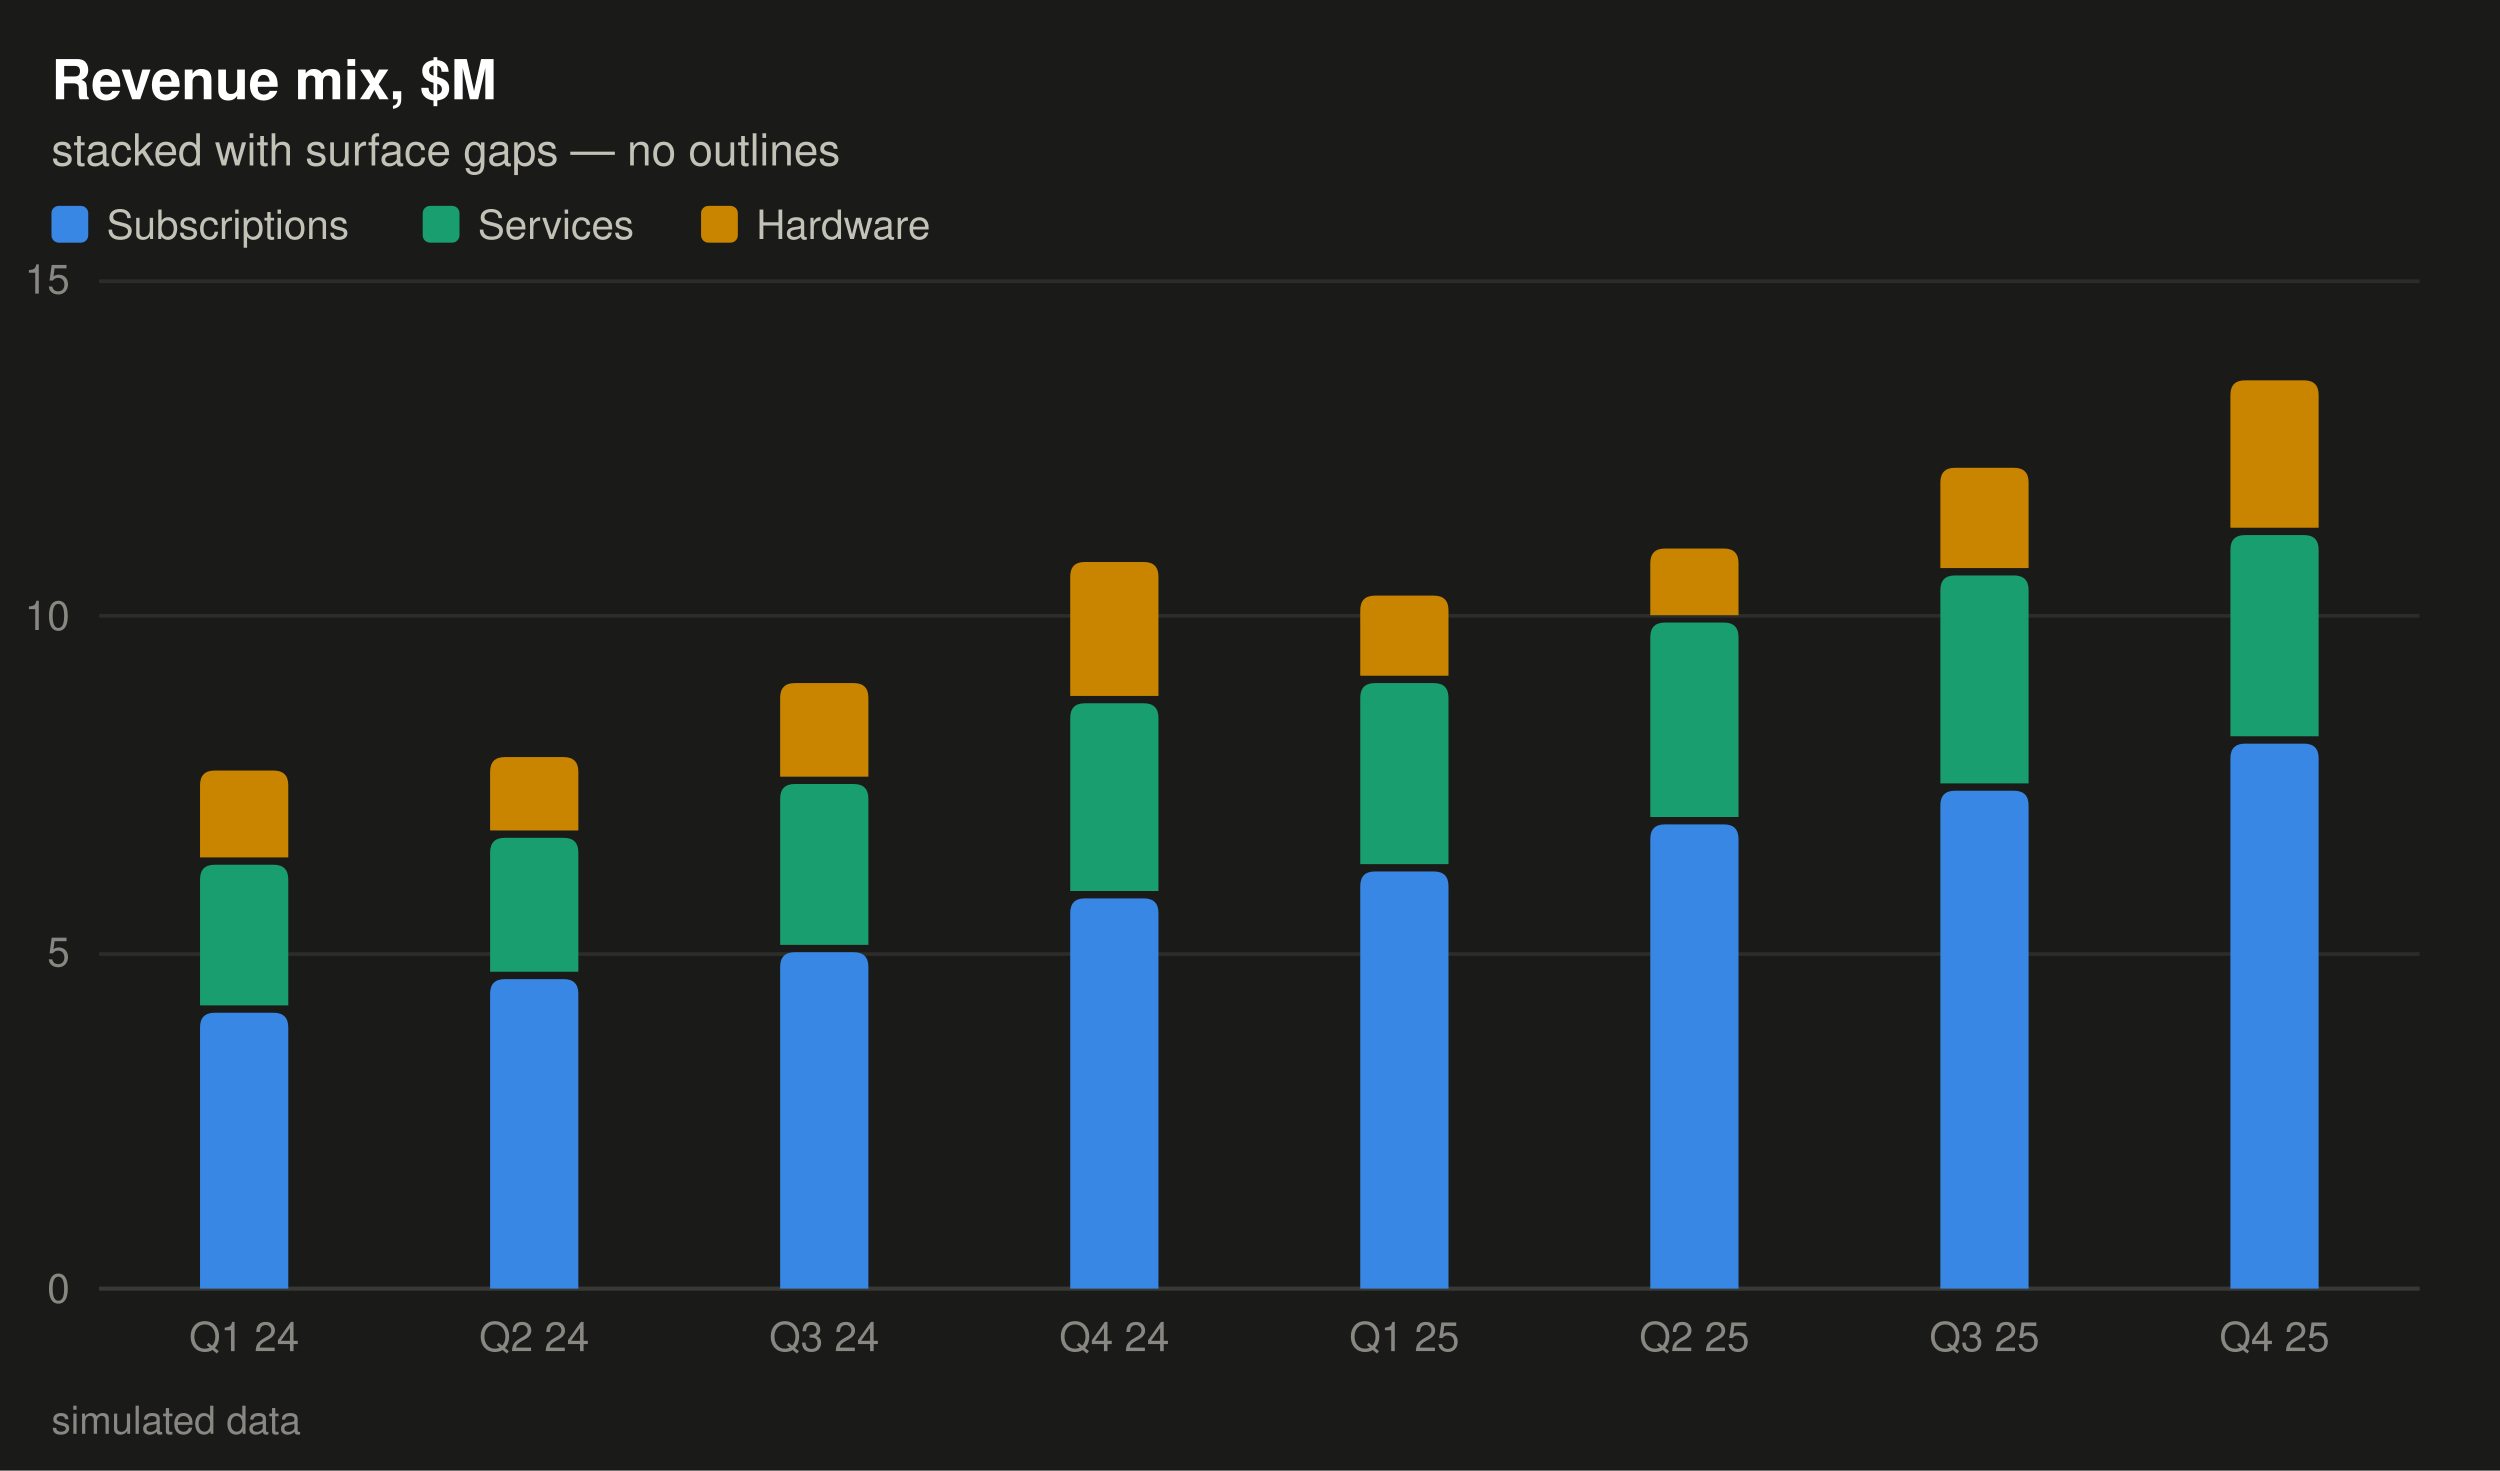
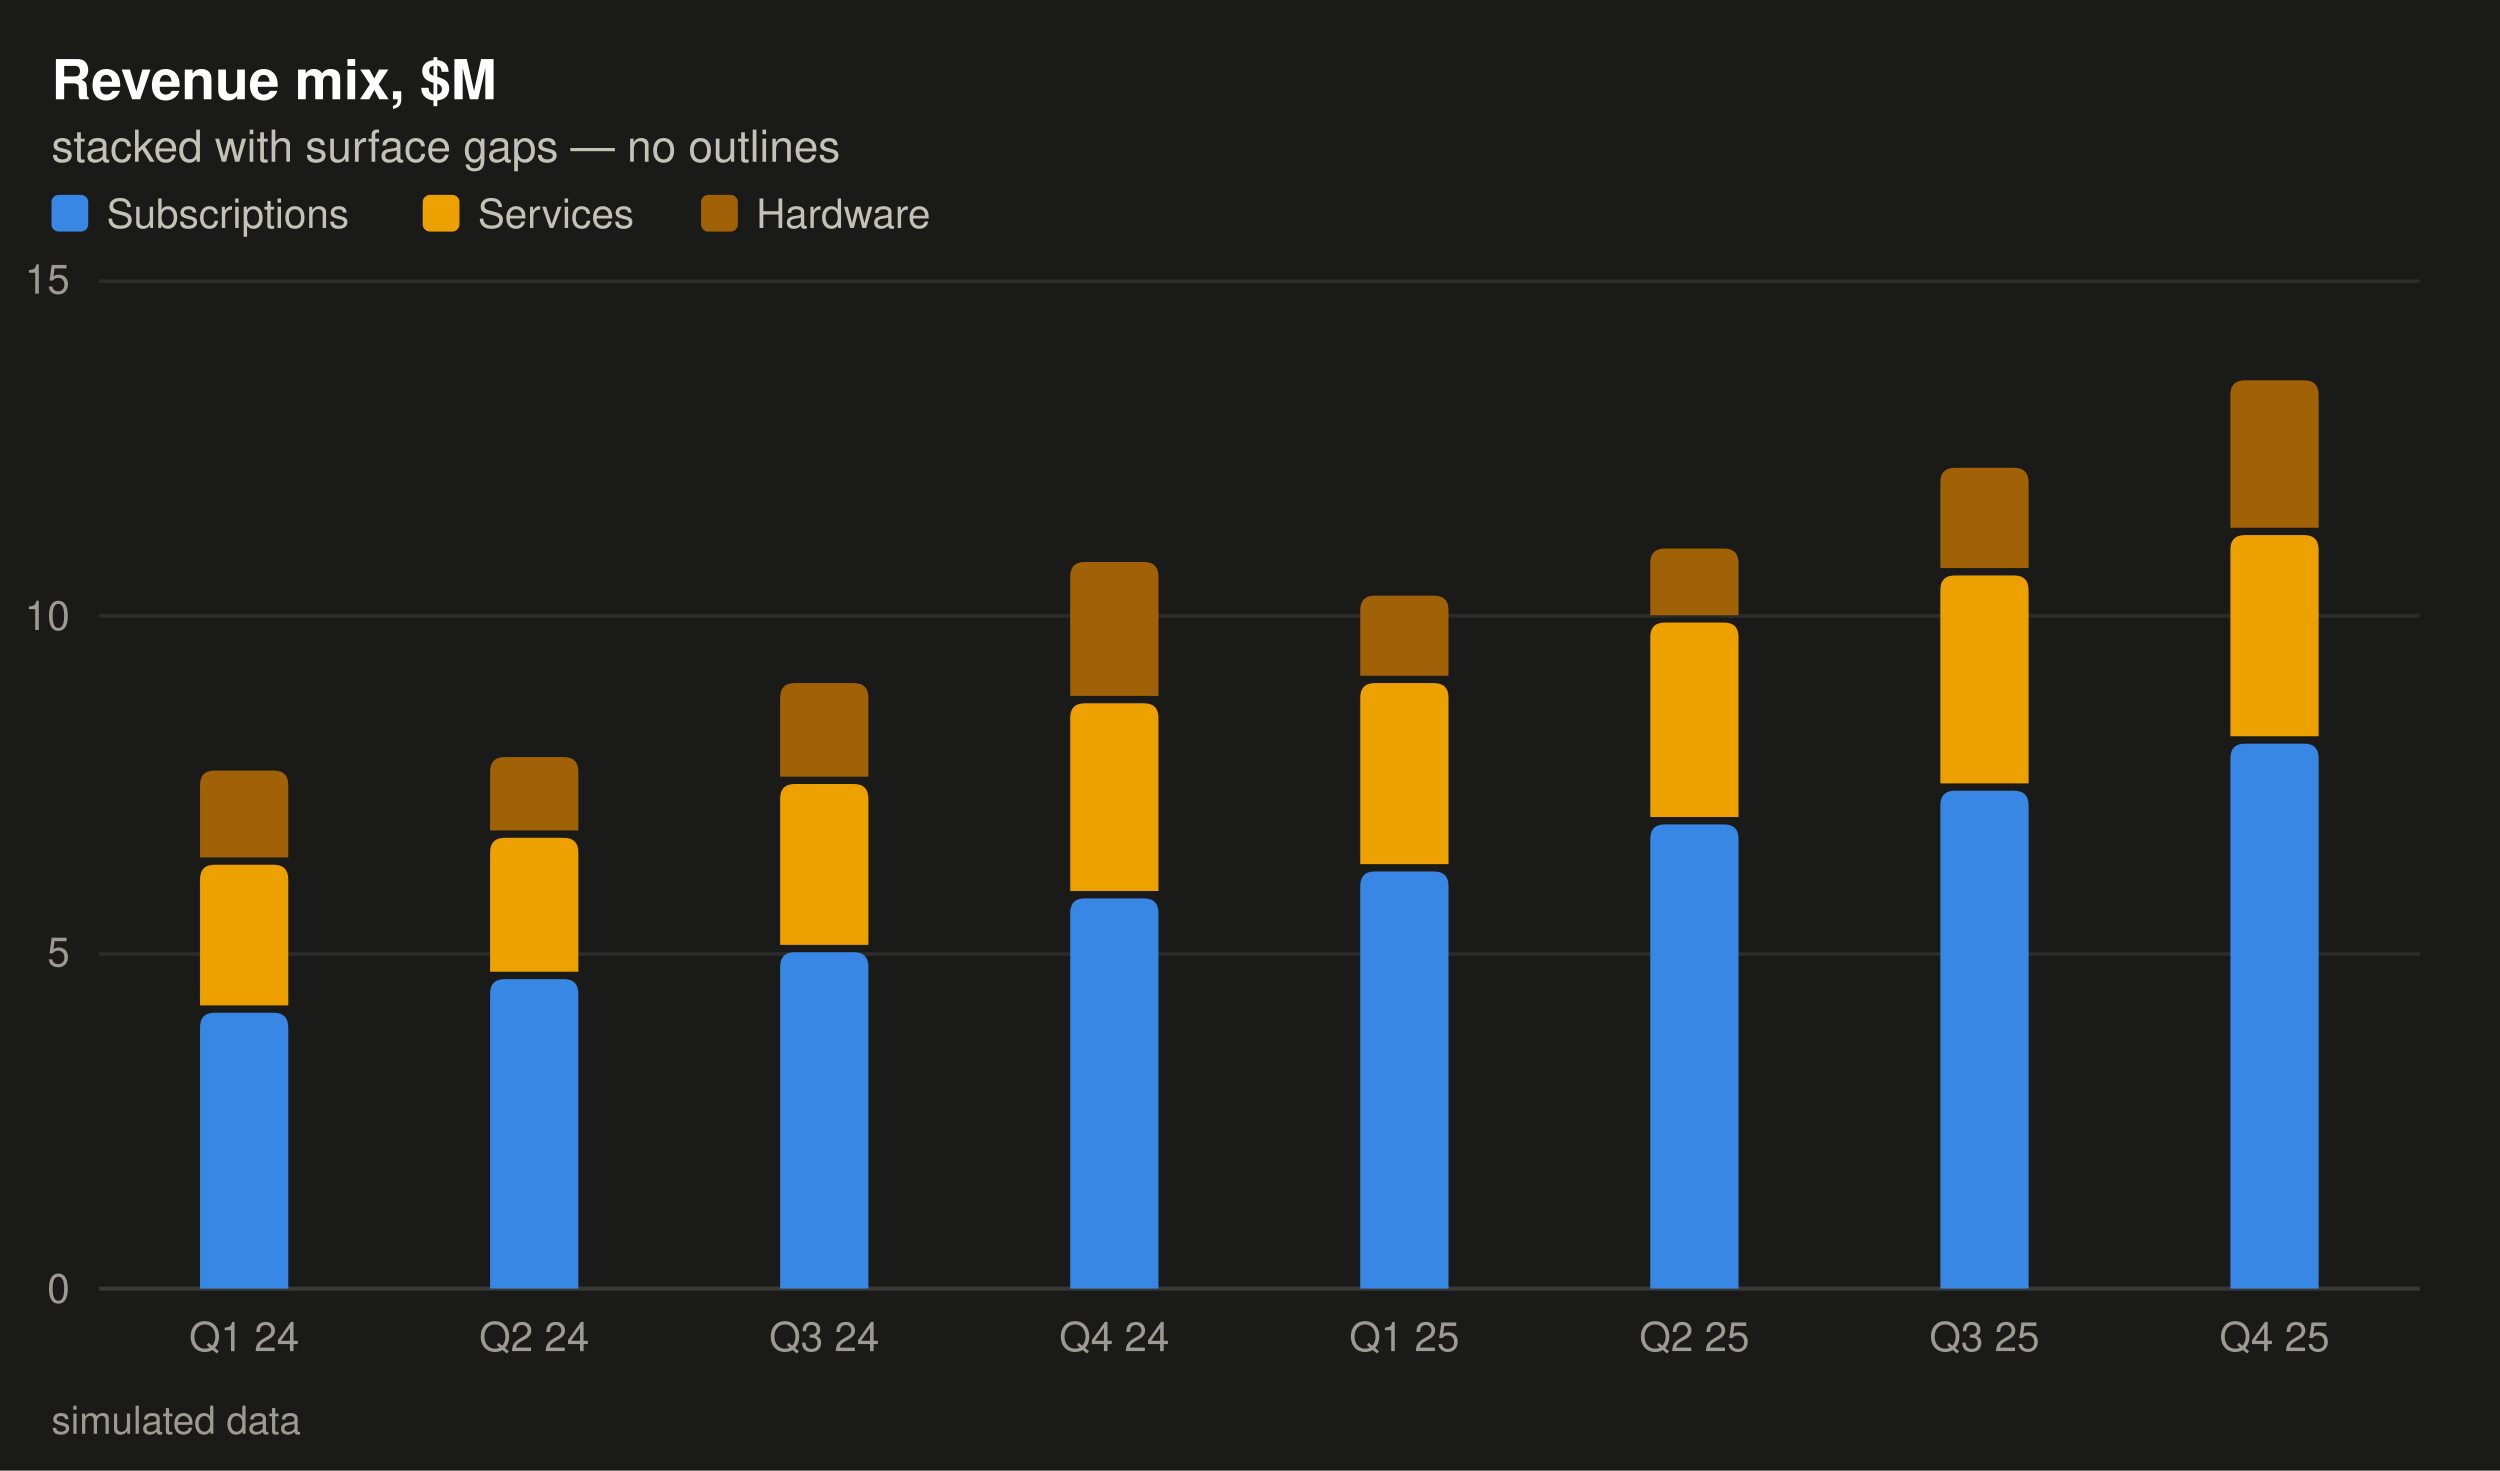
<svg xmlns="http://www.w3.org/2000/svg" viewBox="0 0 680 400" width="680" height="400" role="img" font-family="system-ui, -apple-system, &quot;Segoe UI&quot;, Helvetica, Arial, sans-serif">
  <rect x="0" y="0" width="680" height="400" fill="#1a1a19" />
  <line x1="26.97" x2="658.12" y1="350.5" y2="350.5" stroke="#383835" stroke-width="1" />
  <line x1="26.97" x2="658.12" y1="259.5" y2="259.5" stroke="#2c2c2a" stroke-width="1" />
  <line x1="26.97" x2="658.12" y1="167.5" y2="167.5" stroke="#2c2c2a" stroke-width="1" />
  <line x1="26.97" x2="658.12" y1="76.5" y2="76.5" stroke="#2c2c2a" stroke-width="1" />
  <line x1="26.97" x2="658.12" y1="350.5" y2="350.5" stroke="#383835" stroke-width="1" />
  <defs>
    <clipPath id="limnclip8">
-       <rect x="20.97" y="70" width="638.15" height="286.5" />
+       <rect x="20.97" y="70" width="643.15" height="286.5" />
    </clipPath>
  </defs>
  <g clip-path="url(#limnclip8)">
    <path d="M54.41 350.5 v-71.03 q0 -4 4 -4 h16 q4 0 4 4 v71.03 Z" fill="#3987e5" />
    <path d="M133.31 350.5 v-80.18 q0 -4 4 -4 h16 q4 0 4 4 v80.18 Z" fill="#3987e5" />
    <path d="M212.2 350.5 v-87.5 q0 -4 4 -4 h16 q4 0 4 4 v87.5 Z" fill="#3987e5" />
    <path d="M291.1 350.5 v-102.14 q0 -4 4 -4 h16 q4 0 4 4 v102.14 Z" fill="#3987e5" />
    <path d="M369.99 350.5 v-109.46 q0 -4 4 -4 h16 q4 0 4 4 v109.46 Z" fill="#3987e5" />
    <path d="M448.88 350.5 v-122.27 q0 -4 4 -4 h16 q4 0 4 4 v122.27 Z" fill="#3987e5" />
    <path d="M527.78 350.5 v-131.42 q0 -4 4 -4 h16 q4 0 4 4 v131.42 Z" fill="#3987e5" />
    <path d="M606.67 350.5 v-144.23 q0 -4 4 -4 h16 q4 0 4 4 v144.23 Z" fill="#3987e5" />
-     <path d="M54.41 273.47 v-34.26 q0 -4 4 -4 h16 q4 0 4 4 v34.26 Z" fill="#199e70" />
-     <path d="M133.31 264.32 v-32.43 q0 -4 4 -4 h16 q4 0 4 4 v32.43 Z" fill="#199e70" />
-     <path d="M212.2 257 v-39.75 q0 -4 4 -4 h16 q4 0 4 4 v39.75 Z" fill="#199e70" />
-     <path d="M291.1 242.36 v-47.07 q0 -4 4 -4 h16 q4 0 4 4 v47.07 Z" fill="#199e70" />
-     <path d="M369.99 235.04 v-45.24 q0 -4 4 -4 h16 q4 0 4 4 v45.24 Z" fill="#199e70" />
-     <path d="M448.88 222.23 v-48.9 q0 -4 4 -4 h16 q4 0 4 4 v48.9 Z" fill="#199e70" />
-     <path d="M527.78 213.08 v-52.56 q0 -4 4 -4 h16 q4 0 4 4 v52.56 Z" fill="#199e70" />
-     <path d="M606.67 200.27 v-50.73 q0 -4 4 -4 h16 q4 0 4 4 v50.73 Z" fill="#199e70" />
-     <path d="M54.41 233.21 v-19.62 q0 -4 4 -4 h16 q4 0 4 4 v19.62 Z" fill="#c98500" />
-     <path d="M133.31 225.89 v-15.96 q0 -4 4 -4 h16 q4 0 4 4 v15.96 Z" fill="#c98500" />
-     <path d="M212.2 211.25 v-21.45 q0 -4 4 -4 h16 q4 0 4 4 v21.45 Z" fill="#c98500" />
-     <path d="M291.1 189.29 v-32.43 q0 -4 4 -4 h16 q4 0 4 4 v32.43 Z" fill="#c98500" />
-     <path d="M369.99 183.8 v-17.79 q0 -4 4 -4 h16 q4 0 4 4 v17.79 Z" fill="#c98500" />
-     <path d="M448.88 167.33 v-14.13 q0 -4 4 -4 h16 q4 0 4 4 v14.13 Z" fill="#c98500" />
-     <path d="M527.78 154.52 v-23.28 q0 -4 4 -4 h16 q4 0 4 4 v23.28 Z" fill="#c98500" />
-     <path d="M606.67 143.54 v-36.09 q0 -4 4 -4 h16 q4 0 4 4 v36.09 Z" fill="#c98500" />
+     <path d="M54.41 273.47 v-34.26 q0 -4 4 -4 h16 q4 0 4 4 v34.26 Z" fill="#eda100" />
+     <path d="M133.31 264.32 v-32.43 q0 -4 4 -4 h16 q4 0 4 4 v32.43 Z" fill="#eda100" />
+     <path d="M212.2 257 v-39.75 q0 -4 4 -4 h16 q4 0 4 4 v39.75 Z" fill="#eda100" />
+     <path d="M291.1 242.36 v-47.07 q0 -4 4 -4 h16 q4 0 4 4 v47.07 Z" fill="#eda100" />
+     <path d="M369.99 235.04 v-45.24 q0 -4 4 -4 h16 q4 0 4 4 v45.24 Z" fill="#eda100" />
+     <path d="M448.88 222.23 v-48.9 q0 -4 4 -4 h16 q4 0 4 4 v48.9 Z" fill="#eda100" />
+     <path d="M527.78 213.08 v-52.56 q0 -4 4 -4 h16 q4 0 4 4 v52.56 Z" fill="#eda100" />
+     <path d="M606.67 200.27 v-50.73 q0 -4 4 -4 h16 q4 0 4 4 v50.73 Z" fill="#eda100" />
+     <path d="M54.41 233.21 v-19.62 q0 -4 4 -4 h16 q4 0 4 4 v19.62 Z" fill="#a16207" />
+     <path d="M133.31 225.89 v-15.96 q0 -4 4 -4 h16 q4 0 4 4 v15.96 Z" fill="#a16207" />
+     <path d="M212.2 211.25 v-21.45 q0 -4 4 -4 h16 q4 0 4 4 v21.45 Z" fill="#a16207" />
+     <path d="M291.1 189.29 v-32.43 q0 -4 4 -4 h16 q4 0 4 4 v32.43 Z" fill="#a16207" />
+     <path d="M369.99 183.8 v-17.79 q0 -4 4 -4 h16 q4 0 4 4 v17.79 Z" fill="#a16207" />
+     <path d="M448.88 167.33 v-14.13 q0 -4 4 -4 h16 q4 0 4 4 v14.13 Z" fill="#a16207" />
+     <path d="M527.78 154.52 v-23.28 q0 -4 4 -4 h16 q4 0 4 4 v23.28 Z" fill="#a16207" />
+     <path d="M606.67 143.54 v-36.09 q0 -4 4 -4 h16 q4 0 4 4 v36.09 Z" fill="#a16207" />
  </g>
-   <text x="18.97" y="350.5" dy="0.35em" text-anchor="end" style="font-variant-numeric: tabular-nums" font-size="11" fill="#898781">0</text>
-   <text x="18.97" y="259" dy="0.35em" text-anchor="end" style="font-variant-numeric: tabular-nums" font-size="11" fill="#898781">5</text>
-   <text x="18.97" y="167.5" dy="0.35em" text-anchor="end" style="font-variant-numeric: tabular-nums" font-size="11" fill="#898781">10</text>
-   <text x="18.97" y="76" dy="0.35em" text-anchor="end" style="font-variant-numeric: tabular-nums" font-size="11" fill="#898781">15</text>
-   <text x="66.41" y="367.5" text-anchor="middle" font-size="11" fill="#898781">Q1 24</text>
-   <text x="145.31" y="367.5" text-anchor="middle" font-size="11" fill="#898781">Q2 24</text>
-   <text x="224.2" y="367.5" text-anchor="middle" font-size="11" fill="#898781">Q3 24</text>
-   <text x="303.1" y="367.5" text-anchor="middle" font-size="11" fill="#898781">Q4 24</text>
-   <text x="381.99" y="367.5" text-anchor="middle" font-size="11" fill="#898781">Q1 25</text>
-   <text x="460.88" y="367.5" text-anchor="middle" font-size="11" fill="#898781">Q2 25</text>
-   <text x="539.78" y="367.5" text-anchor="middle" font-size="11" fill="#898781">Q3 25</text>
-   <text x="618.67" y="367.5" text-anchor="middle" font-size="11" fill="#898781">Q4 25</text>
+   <text x="18.97" y="350.5" dy="0.35em" text-anchor="end" style="font-variant-numeric: tabular-nums" font-size="11" fill="#9c9a93">0</text>
+   <text x="18.97" y="259" dy="0.35em" text-anchor="end" style="font-variant-numeric: tabular-nums" font-size="11" fill="#9c9a93">5</text>
+   <text x="18.97" y="167.5" dy="0.35em" text-anchor="end" style="font-variant-numeric: tabular-nums" font-size="11" fill="#9c9a93">10</text>
+   <text x="18.97" y="76" dy="0.35em" text-anchor="end" style="font-variant-numeric: tabular-nums" font-size="11" fill="#9c9a93">15</text>
+   <text x="66.41" y="367.5" text-anchor="middle" font-size="11" fill="#9c9a93">Q1 24</text>
+   <text x="145.31" y="367.5" text-anchor="middle" font-size="11" fill="#9c9a93">Q2 24</text>
+   <text x="224.2" y="367.5" text-anchor="middle" font-size="11" fill="#9c9a93">Q3 24</text>
+   <text x="303.1" y="367.5" text-anchor="middle" font-size="11" fill="#9c9a93">Q4 24</text>
+   <text x="381.99" y="367.5" text-anchor="middle" font-size="11" fill="#9c9a93">Q1 25</text>
+   <text x="460.88" y="367.5" text-anchor="middle" font-size="11" fill="#9c9a93">Q2 25</text>
+   <text x="539.78" y="367.5" text-anchor="middle" font-size="11" fill="#9c9a93">Q3 25</text>
+   <text x="618.67" y="367.5" text-anchor="middle" font-size="11" fill="#9c9a93">Q4 25</text>
  <text x="14" y="27" fill="#ffffff" font-size="15" font-weight="600">Revenue mix, $M</text>
-   <text x="14" y="45" fill="#c3c2b7" font-size="12">stacked with surface gaps — no outlines</text>
-   <rect x="14" y="56" width="10" height="10" rx="2" fill="#3987e5" />
-   <text x="29" y="65" fill="#c3c2b7" font-size="11">Subscriptions</text>
-   <rect x="114.98" y="56" width="10" height="10" rx="2" fill="#199e70" />
-   <text x="129.98" y="65" fill="#c3c2b7" font-size="11">Services</text>
-   <rect x="190.69" y="56" width="10" height="10" rx="2" fill="#c98500" />
-   <text x="205.69" y="65" fill="#c3c2b7" font-size="11">Hardware</text>
-   <text x="14" y="390" font-size="10.5" fill="#898781">simulated data</text>
+   <text x="14" y="44" fill="#c3c2b7" font-size="12">stacked with surface gaps — no outlines</text>
+   <rect x="14" y="53" width="10" height="10" rx="2" fill="#3987e5" />
+   <text x="29" y="62" fill="#c3c2b7" font-size="11">Subscriptions</text>
+   <rect x="114.98" y="53" width="10" height="10" rx="2" fill="#eda100" />
+   <text x="129.98" y="62" fill="#c3c2b7" font-size="11">Services</text>
+   <rect x="190.69" y="53" width="10" height="10" rx="2" fill="#a16207" />
+   <text x="205.69" y="62" fill="#c3c2b7" font-size="11">Hardware</text>
+   <text x="14" y="390" font-size="10.5" fill="#9c9a93">simulated data</text>
</svg>
